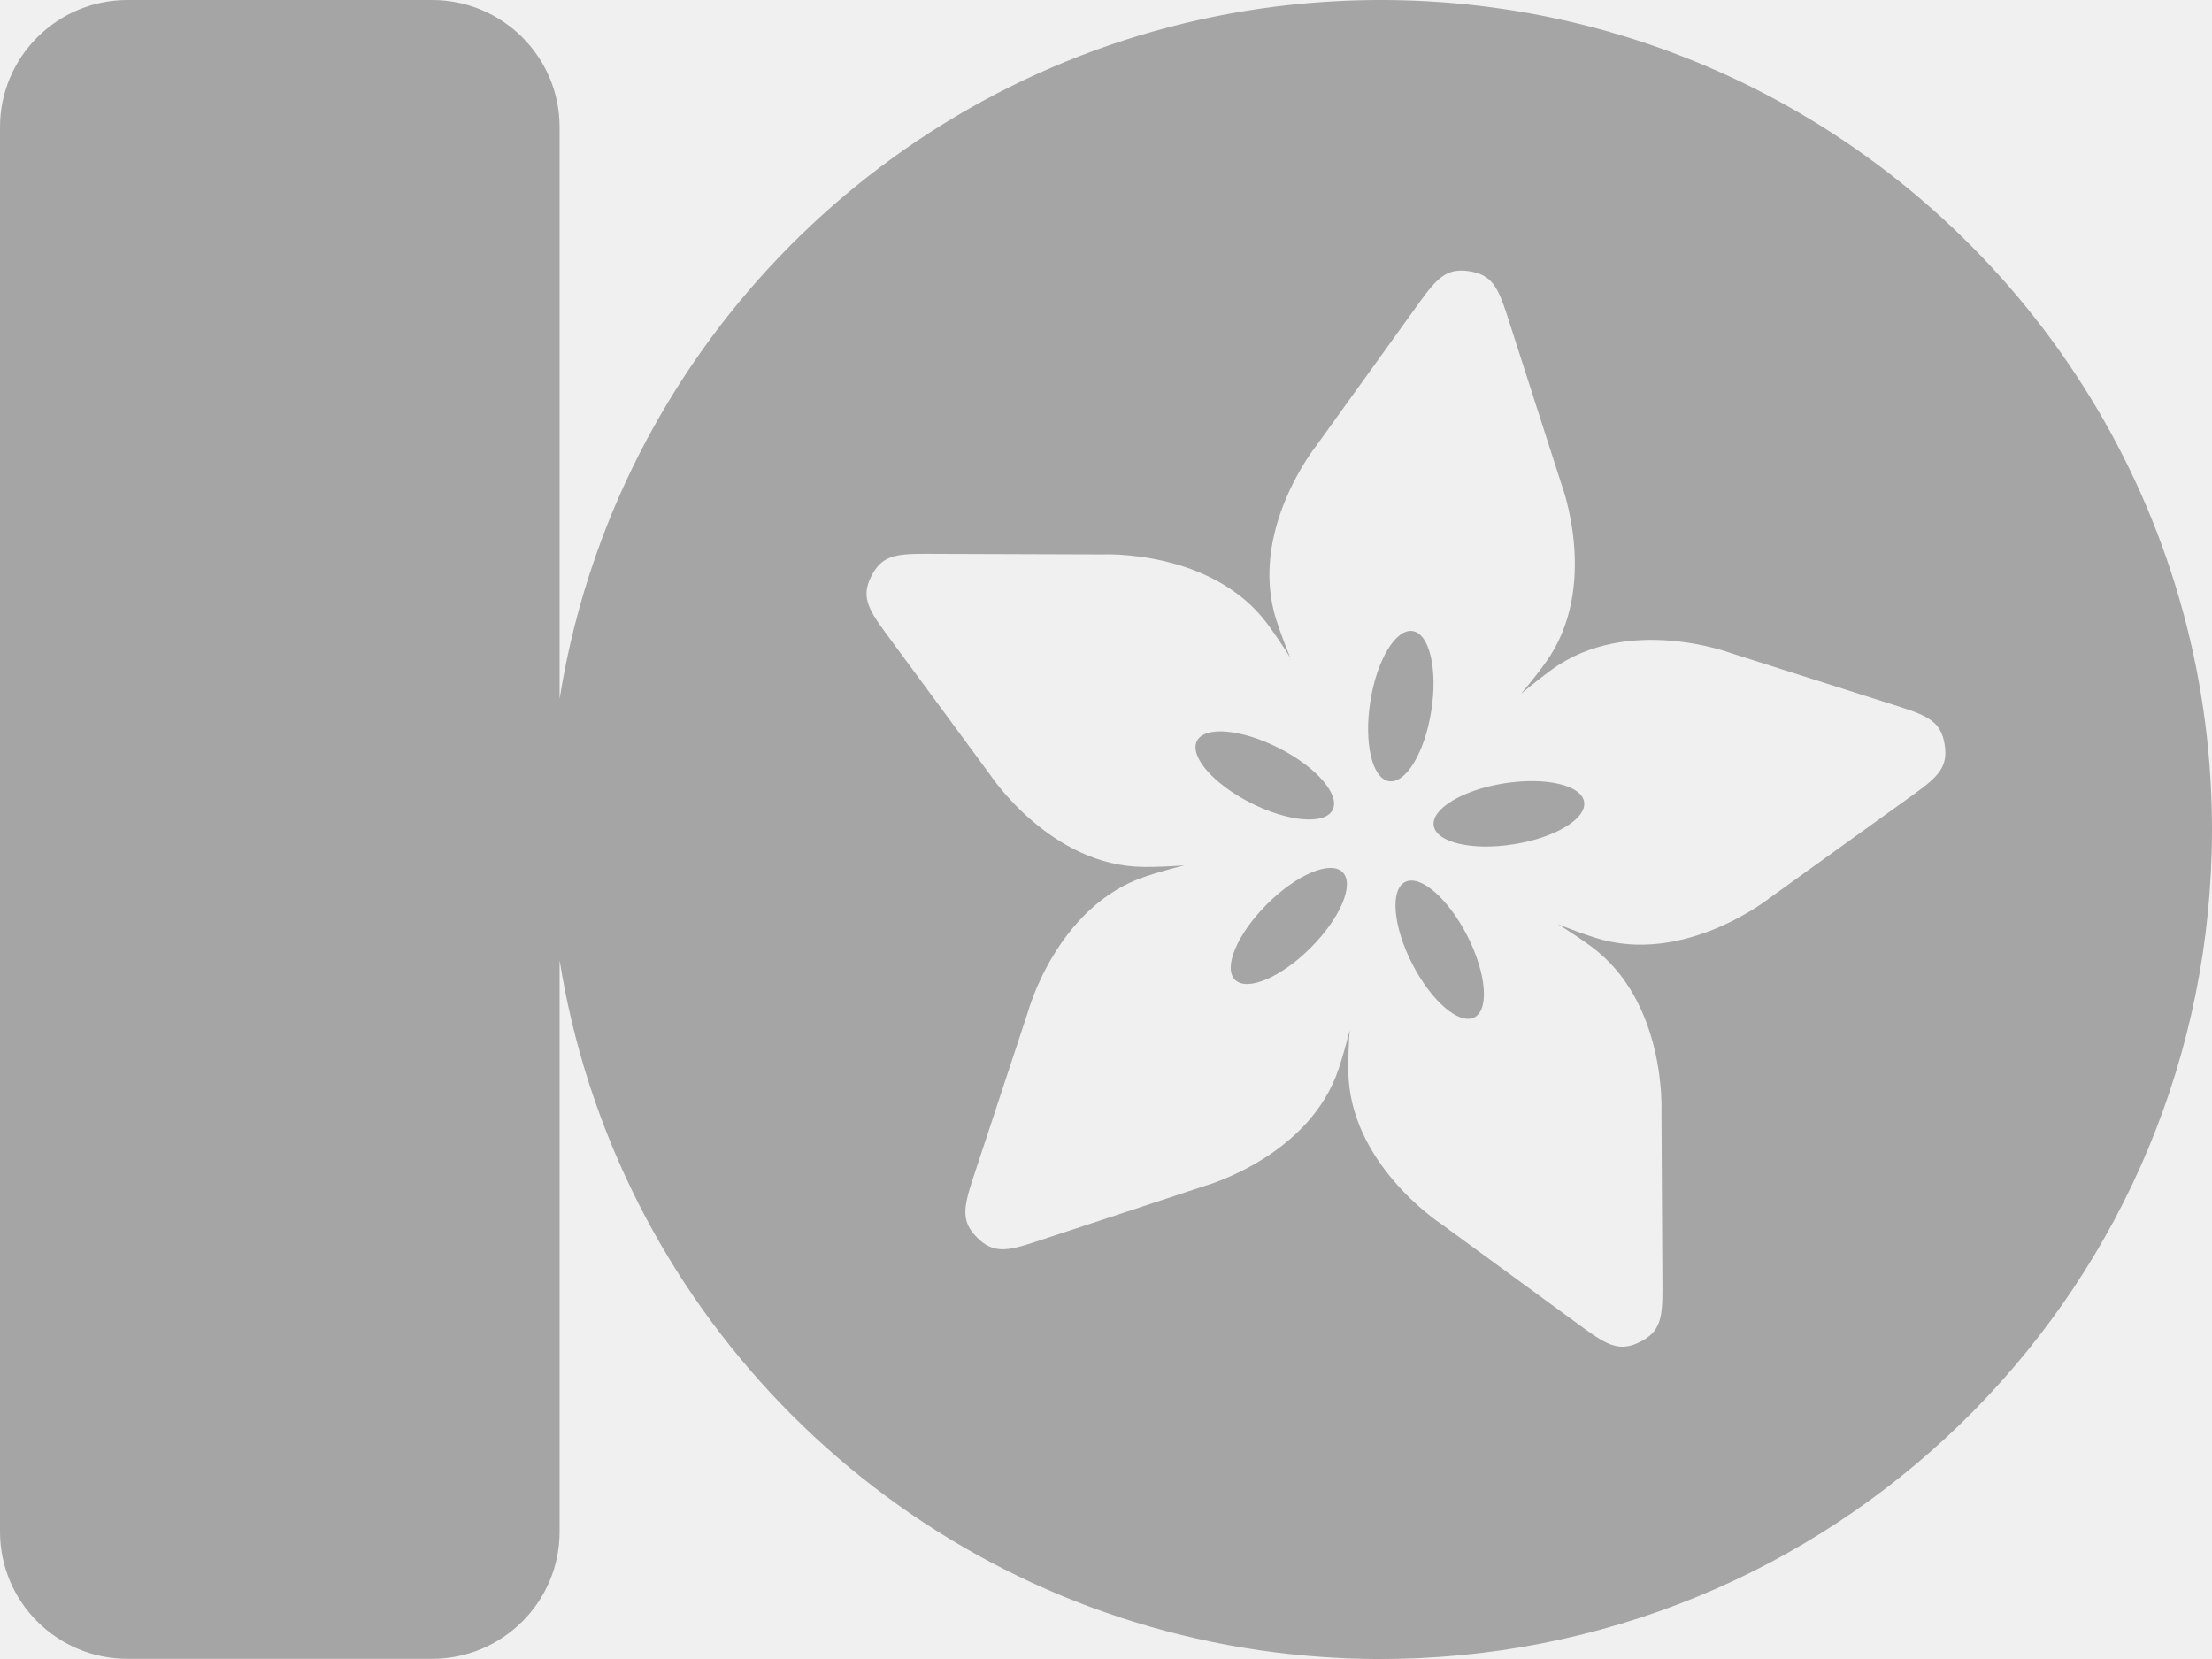
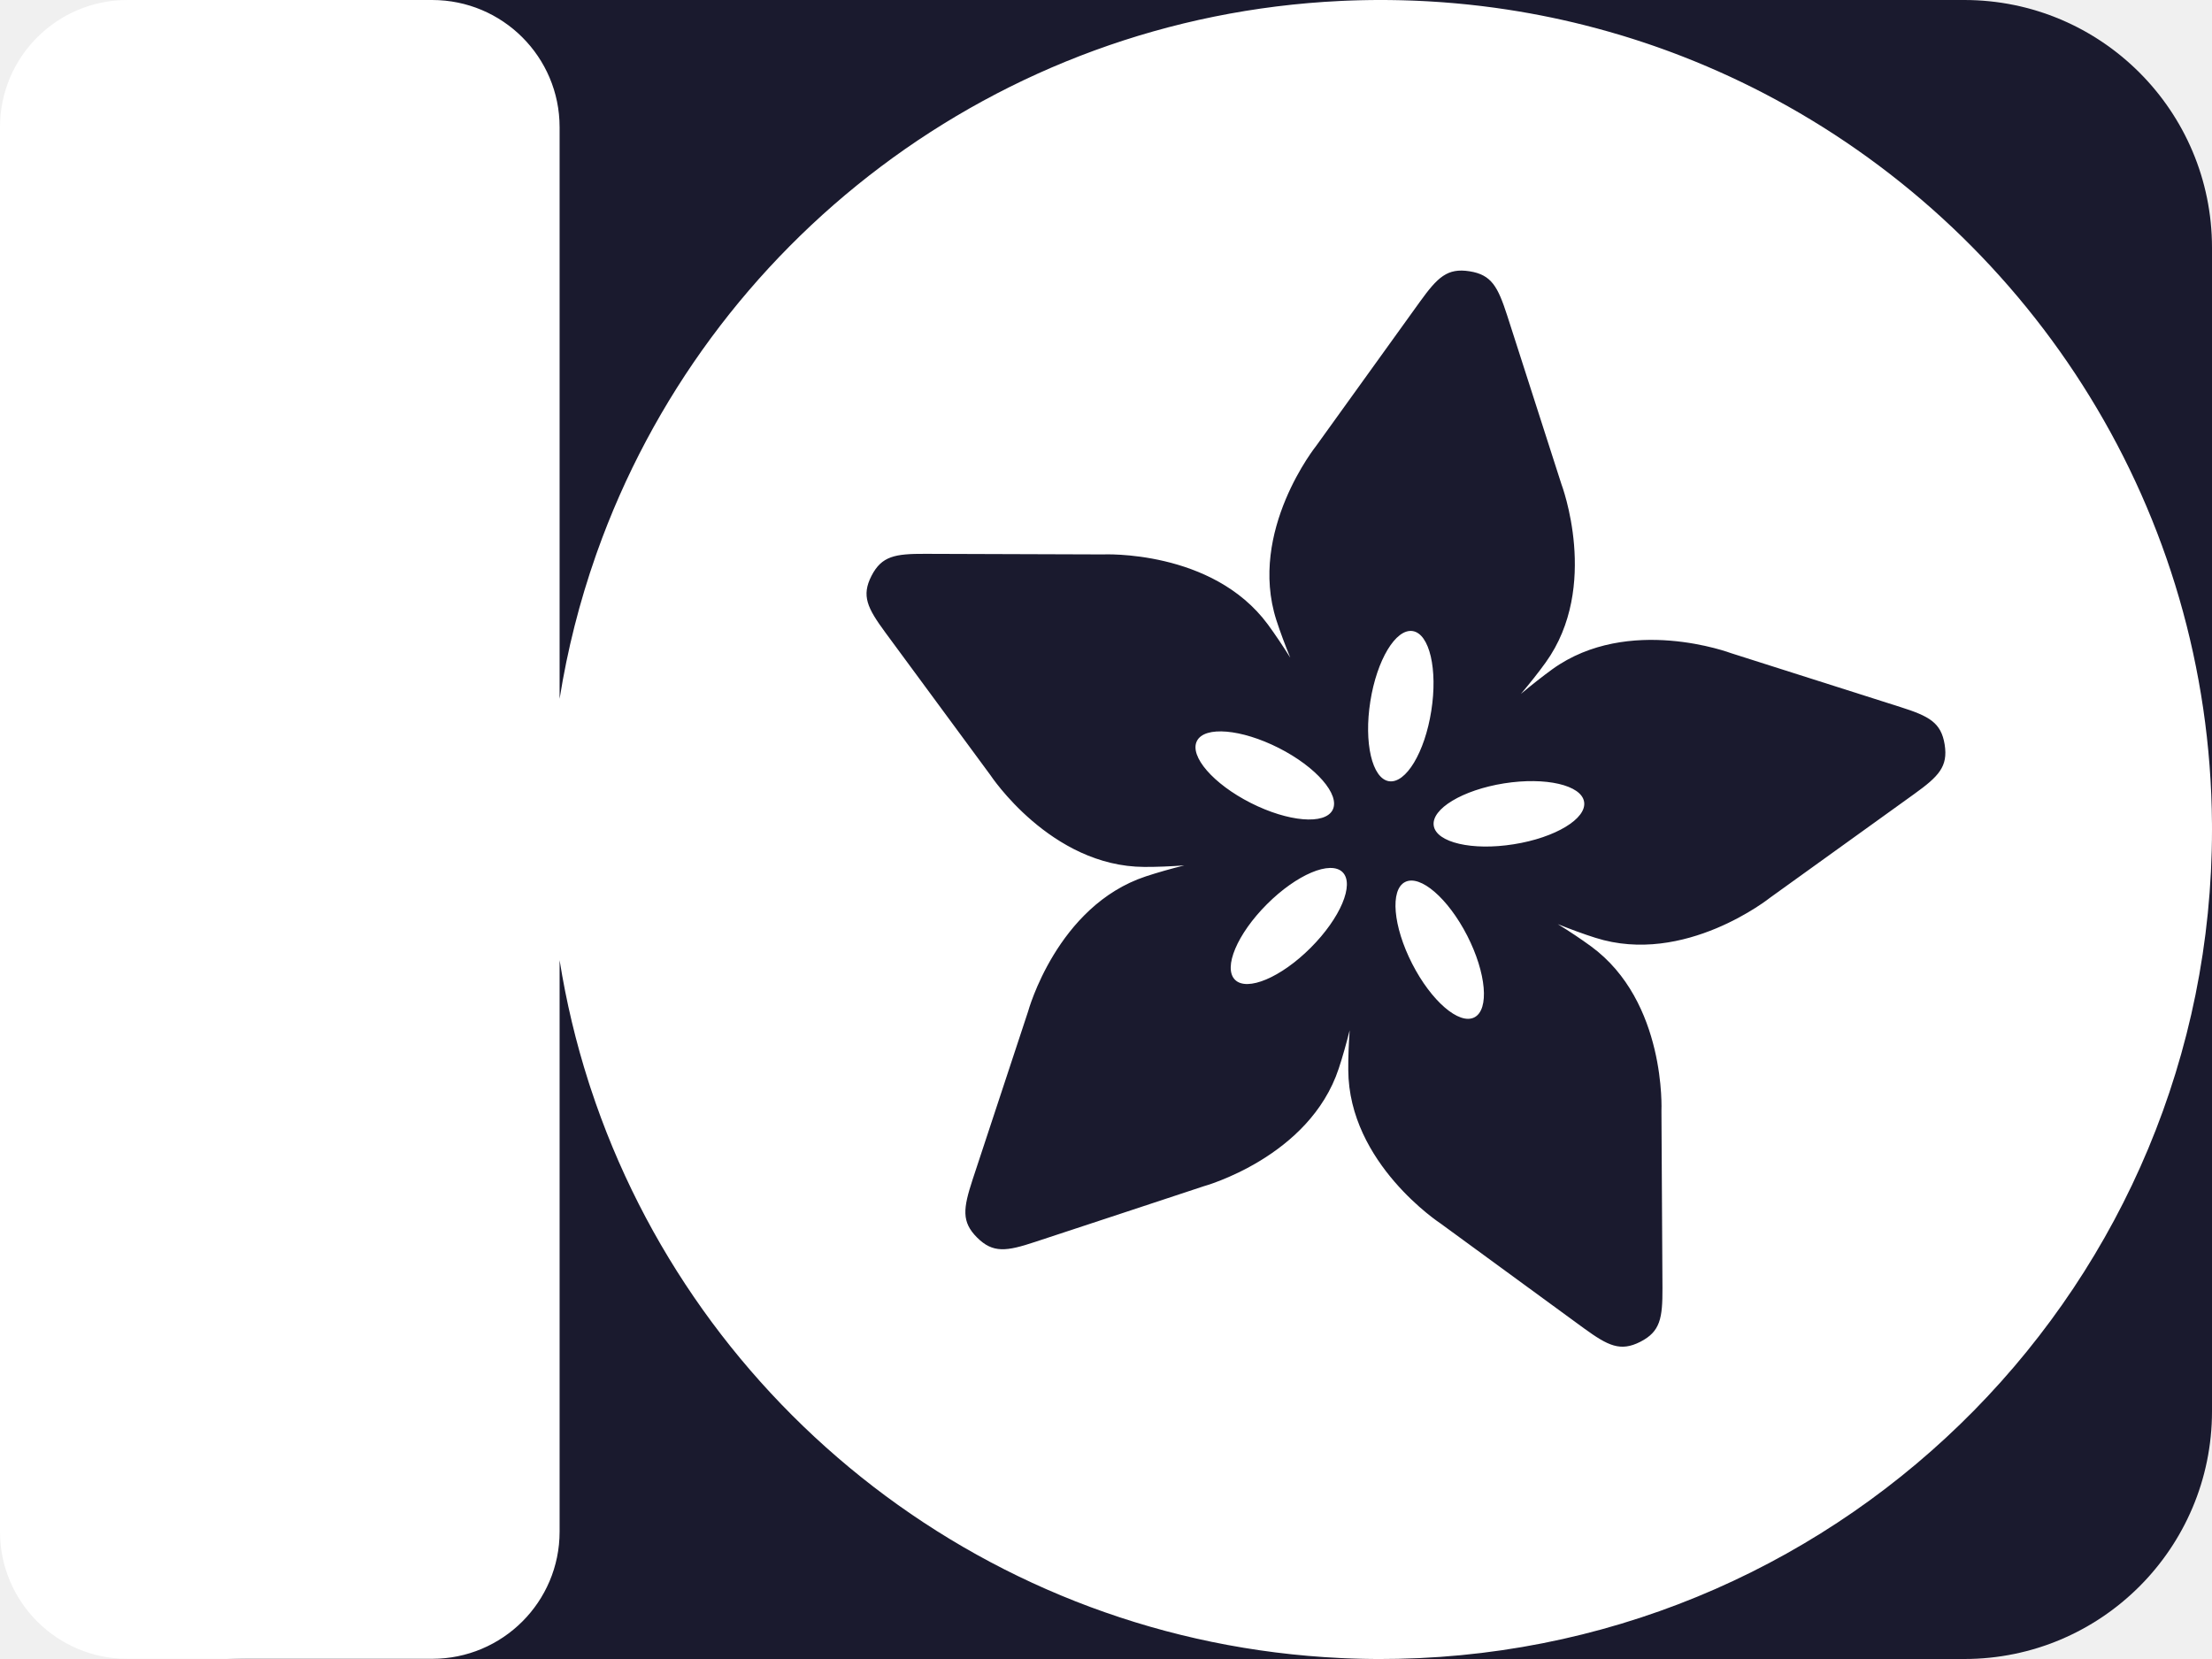
- <svg xmlns="http://www.w3.org/2000/svg" width="100%" height="100%" viewBox="0 0 2500 1875" version="1.1" style="fill-rule:evenodd;clip-rule:evenodd;stroke-linejoin:round;stroke-miterlimit:2;">
-   <g>
-     <path d="M488.429,1874.8L144.01,1874.8C64.468,1874.8 0,1810.45 0,1731.11L0,143.713C0,64.349 64.466,0.002 144.01,0L488.429,0C567.973,0.002 632.46,64.349 632.46,143.713L632.46,789.814C641.301,734.169 655.055,680.147 673.265,628.207L673.462,627.638L673.778,626.746L674.008,626.092L674.554,624.555C798.852,274.232 1125.87,19.567 1514.96,1.081L1515.11,1.074L1515.13,1.072L1516.71,0.996L1518.06,0.938L1518.11,0.936L1519.82,0.863L1522.14,0.763L1523.55,0.711L1524.13,0.688L1526.1,0.616L1527.58,0.561L1528.93,0.519L1530.15,0.478L1531.83,0.428L1533.03,0.39L1534.01,0.365L1536.19,0.306L1537.54,0.274L1538.49,0.25L1538.99,0.24C1540.41,0.208 1541.83,0.18 1543.25,0.155L1543.96,0.141L1545.03,0.124L1545.26,0.12L1545.52,0.116L1546.69,0.098L1547.91,0.082L1548.29,0.077L1548.58,0.074L1549.43,0.063L1550.82,0.049L1551.32,0.043L1551.58,0.041L1552.17,0.035L1553.76,0.024L1554.35,0.019L1554.54,0.018L1554.91,0.016L1556.81,0.008L1557.38,0.005L1557.49,0.005C1558.46,0.001 1559.43,0 1560.4,0L1560.42,0C1561.58,0 1562.74,0.002 1563.9,0.007L1564.19,0.007L1564.87,0.011L1566.5,0.019L1567.45,0.027L1567.97,0.03L1568.5,0.035L1569.53,0.043L1571.17,0.061L1571.75,0.067L1572.01,0.071C1574.38,0.099 1576.76,0.137 1579.13,0.183L1579.3,0.186L1579.72,0.195L1581.64,0.235L1582.69,0.26L1583.07,0.268L1583.47,0.278L1584.66,0.306L1586.45,0.355L1586.83,0.364L1587.01,0.37C1589.44,0.437 1591.86,0.514 1594.27,0.599L1594.35,0.602L1594.56,0.61L1596.72,0.688L1597.84,0.732L1598.11,0.742L1598.41,0.755L1599.73,0.807L1601.61,0.887L1601.86,0.898L1601.98,0.903C1604.43,1.01 1606.88,1.126 1609.34,1.252L1611.74,1.378L1612.89,1.441L1613.08,1.451L1613.31,1.464L1614.74,1.544L1616.9,1.67C1620.56,1.887 1624.22,2.125 1627.87,2.384L1628,2.393L1628.16,2.405L1629.69,2.514L1631.77,2.669C1635.44,2.944 1639.1,3.241 1642.76,3.558L1644.57,3.716L1646.58,3.898C1650.26,4.232 1653.92,4.586 1657.58,4.962L1659.39,5.149L1661.34,5.356C1665.01,5.747 1668.67,6.16 1672.32,6.594L1674.14,6.81L1676.03,7.041C1679.69,7.49 1683.35,7.96 1686.99,8.451L1688.82,8.698L1690.65,8.951C1724.7,13.669 1758.17,20.212 1790.95,28.476L1790.96,28.479C1795.63,29.656 1800.29,30.867 1804.92,32.113L1805,32.135C1809.62,33.374 1814.21,34.647 1818.8,35.954L1818.98,36.006C1823.52,37.302 1828.05,38.631 1832.56,39.994L1832.72,40.042L1832.9,40.095L1834.17,40.481L1836.23,41.109C1838.49,41.801 1840.74,42.502 1842.99,43.21L1845.2,43.907L1846.21,44.229L1846.47,44.31L1846.76,44.404L1847.95,44.784L1849.57,45.306L1849.89,45.408L1850.05,45.462C1852.24,46.168 1854.42,46.882 1856.59,47.604L1856.71,47.644L1857.08,47.764L1858.91,48.374L1859.74,48.655L1860.12,48.781L1860.58,48.937L1861.64,49.292L1862.97,49.745L1863.52,49.93L1863.82,50.033L1864.36,50.218L1866.6,50.986L1866.91,51.092L1866.97,51.112C1868.01,51.469 1869.04,51.829 1870.08,52.189L1870.3,52.266L1871.02,52.518L1872.52,53.045L1873.15,53.267L1873.68,53.453L1874.37,53.7L1875.23,54.003L1876.24,54.363L1877.06,54.653L1877.53,54.824L1877.94,54.969L1879.42,55.505L1880.42,55.865L1880.63,55.94C1881.57,56.28 1882.51,56.62 1883.44,56.961L1883.79,57.089L1885.02,57.542L1886.04,57.916L1886.43,58.061L1887.15,58.326L1888.14,58.698L1888.73,58.915L1889.37,59.153L1890.5,59.575L1891.2,59.841L1891.42,59.921L1892.12,60.187C1894.47,61.07 1896.8,61.963 1899.14,62.865L1899.46,62.988L1899.57,63.031L1900.52,63.397L1901.92,63.943L1902.13,64.026L1902.35,64.11C1938.33,78.16 1973.24,94.36 2006.91,112.549L2006.91,112.563C2298.68,270.236 2497.58,577.528 2499.98,931.029L2499.98,931.441L2499.99,934.469L2500,937.5C2500,1448.79 2089.84,1864.43 1579.93,1874.8C1573.44,1874.93 1566.94,1875 1560.42,1875L1560.4,1875C1559.43,1875 1558.46,1875 1557.49,1875L1557.38,1875L1556.81,1874.99L1554.91,1874.98L1554.54,1874.98L1554.35,1874.98L1553.76,1874.98L1552.17,1874.97L1551.58,1874.96L1551.32,1874.96L1550.82,1874.95L1549.43,1874.94L1548.58,1874.93L1548.29,1874.92L1547.91,1874.92L1546.69,1874.9L1545.52,1874.88L1545.26,1874.88L1545.03,1874.88L1543.96,1874.86L1543.25,1874.85C1541.83,1874.82 1540.41,1874.79 1538.99,1874.76L1538.49,1874.75L1537.54,1874.73L1536.19,1874.69L1534.01,1874.63L1533.03,1874.61L1531.83,1874.57L1530.15,1874.52L1528.93,1874.48L1527.58,1874.44L1526.1,1874.38L1524.13,1874.31L1523.55,1874.29L1522.14,1874.24L1519.8,1874.14L1518.11,1874.06L1518.06,1874.06L1516.71,1874L1515.13,1873.93L1515.11,1873.93L1514.96,1873.92C1118.37,1855.08 786.266,1590.86 667.592,1230.11L667.512,1229.87L667.429,1229.61L666.804,1227.71L666.454,1226.63L665.729,1224.39L665.396,1223.35L665.206,1222.77L665.093,1222.41C650.895,1178.01 639.925,1132.17 632.46,1085.19L632.46,1731.11C632.46,1810.45 567.976,1874.8 488.429,1874.8ZM2163.39,897.416C2142.23,912.738 2000.63,1014.5 2000.63,1014.5C2000.63,1014.5 1903.97,1091.96 1803.09,1059.88C1789.48,1055.6 1775.14,1050.24 1760.64,1044.47C1773.99,1052.7 1786.65,1061.14 1798.16,1069.54C1883.55,1132.04 1877.76,1255.51 1877.76,1255.51C1877.76,1255.51 1878.76,1429.71 1878.91,1455.73C1879.05,1489.96 1876.44,1504.97 1853.92,1516.48C1831.39,1527.91 1817.67,1521.21 1789.93,1501.07C1768.88,1485.66 1628.07,1382.75 1628.07,1382.75C1628.07,1382.75 1524.34,1315.01 1523.82,1209.37C1523.71,1195.17 1524.3,1179.96 1525.4,1164.4C1521.58,1179.5 1517.51,1194.2 1513.05,1207.63C1479.9,1308.03 1360.47,1340.69 1360.47,1340.69C1360.47,1340.69 1194.71,1395.53 1169.89,1403.6C1137.38,1414.39 1122.17,1416.52 1104.32,1398.68C1086.46,1380.88 1088.59,1365.78 1099.2,1333.27C1107.36,1308.55 1161.98,1143.04 1161.98,1143.04C1161.98,1143.04 1194.49,1023.77 1294.98,990.497C1308.53,986.027 1323.21,981.903 1338.46,978.083C1322.82,979.19 1307.55,979.863 1293.35,979.798C1187.42,979.407 1119.37,876.061 1119.37,876.061C1119.37,876.061 1015.92,735.711 1000.52,714.725C980.251,687.119 973.443,673.382 984.905,650.92C996.433,628.436 1011.42,625.81 1045.79,625.94C1071.86,625.94 1246.45,626.613 1246.45,626.613C1246.45,626.613 1370.17,620.667 1432.94,705.762C1441.4,717.264 1449.82,729.982 1458.26,743.285C1452.3,728.766 1446.93,714.356 1442.54,700.857C1410.26,600.18 1487.69,503.713 1487.69,503.713C1487.69,503.713 1589.5,362.213 1604.75,341.075C1624.8,313.296 1635.75,302.662 1660.78,306.59C1685.77,310.474 1692.84,324.017 1703.43,356.592C1711.46,381.354 1764.73,547.226 1764.73,547.226C1764.73,547.226 1808.68,662.856 1746.95,748.689C1738.6,760.3 1729.1,772.193 1718.96,784.216C1731.01,774.124 1743.06,764.662 1754.59,756.263C1840.53,694.498 1956.43,738.207 1956.43,738.207C1956.43,738.207 2122.82,791.052 2147.66,799.039C2180.33,809.412 2193.88,816.596 2197.86,841.51C2201.8,866.446 2191.16,877.428 2163.39,897.416ZM1588.04,996.847C1570.84,1005.55 1574.43,1046.96 1596.03,1089.21C1617.62,1131.42 1649.1,1158.55 1666.28,1149.85C1683.51,1141.08 1679.81,1099.69 1658.25,1057.48C1636.57,1015.27 1605.2,988.101 1588.04,996.847ZM1431.9,1021.94C1398.32,1055.49 1382.16,1093.71 1395.8,1107.34C1409.43,1120.92 1447.74,1104.78 1481.3,1071.18C1514.88,1037.61 1531.06,999.391 1517.4,985.762C1503.75,972.176 1465.46,988.366 1431.9,1021.94ZM1699.9,885.358C1652.94,892.845 1617.36,914.309 1620.42,933.277C1623.42,952.245 1663.92,961.707 1710.86,954.176C1757.82,946.754 1793.42,925.247 1790.36,906.257C1787.36,887.289 1746.86,877.936 1699.9,885.358ZM1506.14,915.368C1514.88,898.223 1487.61,866.841 1445.22,845.334C1402.91,823.914 1361.43,820.311 1352.76,837.456C1344.03,854.601 1371.24,886.026 1413.61,907.49C1456.01,928.932 1497.4,932.469 1506.14,915.368ZM1617.63,803.475C1625.07,756.619 1615.65,716.188 1596.58,713.236C1577.52,710.285 1556.12,745.833 1548.75,792.689C1541.33,839.479 1550.77,879.911 1569.76,882.927C1588.86,885.922 1610.3,850.374 1617.63,803.475Z" style="fill:rgb(165,165,165);" />
-   </g>
+ <svg xmlns="http://www.w3.org/2000/svg" viewBox="0 0 2500 1875" style="fill-rule:evenodd;clip-rule:evenodd">
+   <rect width="2500" height="1875" rx="280" fill="#1a1a2e" />
+   <path d="M488.429,1874.8L144.01,1874.8C64.468,1874.8 0,1810.45 0,1731.11L0,143.713C0,64.349 64.466,0.002 144.01,0L488.429,0C567.973,0.002 632.46,64.349 632.46,143.713L632.46,789.814C641.301,734.169 655.055,680.147 673.265,628.207L673.462,627.638L673.778,626.746L674.008,626.092L674.554,624.555C798.852,274.232 1125.87,19.567 1514.96,1.081L1515.11,1.074L1515.13,1.072L1516.71,0.996L1518.06,0.938L1518.11,0.936L1519.82,0.863L1522.14,0.763L1523.55,0.711L1524.13,0.688L1526.1,0.616L1527.58,0.561L1528.93,0.519L1530.15,0.478L1531.83,0.428L1533.03,0.39L1534.01,0.365L1536.19,0.306L1537.54,0.274L1538.49,0.25L1538.99,0.24C1540.41,0.208 1541.83,0.18 1543.25,0.155L1543.96,0.141L1545.03,0.124L1545.26,0.12L1545.52,0.116L1546.69,0.098L1547.91,0.082L1548.29,0.077L1548.58,0.074L1549.43,0.063L1550.82,0.049L1551.32,0.043L1551.58,0.041L1552.17,0.035L1553.76,0.024L1554.35,0.019L1554.54,0.018L1554.91,0.016L1556.81,0.008L1557.38,0.005L1557.49,0.005C1558.46,0.001 1559.43,0 1560.4,0L1560.42,0C1561.58,0 1562.74,0.002 1563.9,0.007L1564.19,0.007L1564.87,0.011L1566.5,0.019L1567.45,0.027L1567.97,0.03L1568.5,0.035L1569.53,0.043L1571.17,0.061L1571.75,0.067L1572.01,0.071C1574.38,0.099 1576.76,0.137 1579.13,0.183L1579.3,0.186L1579.72,0.195L1581.64,0.235L1582.69,0.26L1583.07,0.268L1583.47,0.278L1584.66,0.306L1586.45,0.355L1586.83,0.364L1587.01,0.37C1589.44,0.437 1591.86,0.514 1594.27,0.599L1594.35,0.602L1594.56,0.61L1596.72,0.688L1597.84,0.732L1598.11,0.742L1598.41,0.755L1599.73,0.807L1601.61,0.887L1601.86,0.898L1601.98,0.903C1604.43,1.01 1606.88,1.126 1609.34,1.252L1611.74,1.378L1612.89,1.441L1613.08,1.451L1613.31,1.464L1614.74,1.544L1616.9,1.67C1620.56,1.887 1624.22,2.125 1627.87,2.384L1628,2.393L1628.16,2.405L1629.69,2.514L1631.77,2.669C1635.44,2.944 1639.1,3.241 1642.76,3.558L1644.57,3.716L1646.58,3.898C1650.26,4.232 1653.92,4.586 1657.58,4.962L1659.39,5.149L1661.34,5.356C1665.01,5.747 1668.67,6.16 1672.32,6.594L1674.14,6.81L1676.03,7.041C1679.69,7.49 1683.35,7.96 1686.99,8.451L1688.82,8.698L1690.65,8.951C1724.7,13.669 1758.17,20.212 1790.95,28.476L1790.96,28.479C1795.63,29.656 1800.29,30.867 1804.92,32.113L1805,32.135C1809.62,33.374 1814.21,34.647 1818.8,35.954L1818.98,36.006C1823.52,37.302 1828.05,38.631 1832.56,39.994L1832.72,40.042L1832.9,40.095L1834.17,40.481L1836.23,41.109C1838.49,41.801 1840.74,42.502 1842.99,43.21L1845.2,43.907L1846.21,44.229L1846.47,44.31L1846.76,44.404L1847.95,44.784L1849.57,45.306L1849.89,45.408L1850.05,45.462C1852.24,46.168 1854.42,46.882 1856.59,47.604L1856.71,47.644L1857.08,47.764L1858.91,48.374L1859.74,48.655L1860.12,48.781L1860.58,48.937L1861.64,49.292L1862.97,49.745L1863.52,49.93L1863.82,50.033L1864.36,50.218L1866.6,50.986L1866.91,51.092L1866.97,51.112C1868.01,51.469 1869.04,51.829 1870.08,52.189L1870.3,52.266L1871.02,52.518L1872.52,53.045L1873.15,53.267L1873.68,53.453L1874.37,53.7L1875.23,54.003L1876.24,54.363L1877.06,54.653L1877.53,54.824L1877.94,54.969L1879.42,55.505L1880.42,55.865L1880.63,55.94C1881.57,56.28 1882.51,56.62 1883.44,56.961L1883.79,57.089L1885.02,57.542L1886.04,57.916L1886.43,58.061L1887.15,58.326L1888.14,58.698L1888.73,58.915L1889.37,59.153L1890.5,59.575L1891.2,59.841L1891.42,59.921L1892.12,60.187C1894.47,61.07 1896.8,61.963 1899.14,62.865L1899.46,62.988L1899.57,63.031L1900.52,63.397L1901.92,63.943L1902.13,64.026L1902.35,64.11C1938.33,78.16 1973.24,94.36 2006.91,112.549L2006.91,112.563C2298.68,270.236 2497.58,577.528 2499.98,931.029L2499.98,931.441L2499.99,934.469L2500,937.5C2500,1448.79 2089.84,1864.43 1579.93,1874.8C1573.44,1874.93 1566.94,1875 1560.42,1875L1560.4,1875C1559.43,1875 1558.46,1875 1557.49,1875L1557.38,1875L1556.81,1874.99L1554.91,1874.98L1554.54,1874.98L1554.35,1874.98L1553.76,1874.98L1552.17,1874.97L1551.58,1874.96L1551.32,1874.96L1550.82,1874.95L1549.43,1874.94L1548.58,1874.93L1548.29,1874.92L1547.91,1874.92L1546.69,1874.9L1545.52,1874.88L1545.26,1874.88L1545.03,1874.88L1543.96,1874.86L1543.25,1874.85C1541.83,1874.82 1540.41,1874.79 1538.99,1874.76L1538.49,1874.75L1537.54,1874.73L1536.19,1874.69L1534.01,1874.63L1533.03,1874.61L1531.83,1874.57L1530.15,1874.52L1528.93,1874.48L1527.58,1874.44L1526.1,1874.38L1524.13,1874.31L1523.55,1874.29L1522.14,1874.24L1519.8,1874.14L1518.11,1874.06L1518.06,1874.06L1516.71,1874L1515.13,1873.93L1515.11,1873.93L1514.96,1873.92C1118.37,1855.08 786.266,1590.86 667.592,1230.11L667.512,1229.87L667.429,1229.61L666.804,1227.71L666.454,1226.63L665.729,1224.39L665.396,1223.35L665.206,1222.77L665.093,1222.41C650.895,1178.01 639.925,1132.17 632.46,1085.19L632.46,1731.11C632.46,1810.45 567.976,1874.8 488.429,1874.8ZM2163.39,897.416C2142.23,912.738 2000.63,1014.5 2000.63,1014.5C2000.63,1014.5 1903.97,1091.96 1803.09,1059.88C1789.48,1055.6 1775.14,1050.24 1760.64,1044.47C1773.99,1052.7 1786.65,1061.14 1798.16,1069.54C1883.55,1132.04 1877.76,1255.51 1877.76,1255.51C1877.76,1255.51 1878.76,1429.71 1878.91,1455.73C1879.05,1489.96 1876.44,1504.97 1853.92,1516.48C1831.39,1527.91 1817.67,1521.21 1789.93,1501.07C1768.88,1485.66 1628.07,1382.75 1628.07,1382.75C1628.07,1382.75 1524.34,1315.01 1523.82,1209.37C1523.71,1195.17 1524.3,1179.96 1525.4,1164.4C1521.58,1179.5 1517.51,1194.2 1513.05,1207.63C1479.9,1308.03 1360.47,1340.69 1360.47,1340.69C1360.47,1340.69 1194.71,1395.53 1169.89,1403.6C1137.38,1414.39 1122.17,1416.52 1104.32,1398.68C1086.46,1380.88 1088.59,1365.78 1099.2,1333.27C1107.36,1308.55 1161.98,1143.04 1161.98,1143.04C1161.98,1143.04 1194.49,1023.77 1294.98,990.497C1308.53,986.027 1323.21,981.903 1338.46,978.083C1322.82,979.19 1307.55,979.863 1293.35,979.798C1187.42,979.407 1119.37,876.061 1119.37,876.061C1119.37,876.061 1015.92,735.711 1000.52,714.725C980.251,687.119 973.443,673.382 984.905,650.92C996.433,628.436 1011.42,625.81 1045.79,625.94C1071.86,625.94 1246.45,626.613 1246.45,626.613C1246.45,626.613 1370.17,620.667 1432.94,705.762C1441.4,717.264 1449.82,729.982 1458.26,743.285C1452.3,728.766 1446.93,714.356 1442.54,700.857C1410.26,600.18 1487.69,503.713 1487.69,503.713C1487.69,503.713 1589.5,362.213 1604.75,341.075C1624.8,313.296 1635.75,302.662 1660.78,306.59C1685.77,310.474 1692.84,324.017 1703.43,356.592C1711.46,381.354 1764.73,547.226 1764.73,547.226C1764.73,547.226 1808.68,662.856 1746.95,748.689C1738.6,760.3 1729.1,772.193 1718.96,784.216C1731.01,774.124 1743.06,764.662 1754.59,756.263C1840.53,694.498 1956.43,738.207 1956.43,738.207C1956.43,738.207 2122.82,791.052 2147.66,799.039C2180.33,809.412 2193.88,816.596 2197.86,841.51C2201.8,866.446 2191.16,877.428 2163.39,897.416ZM1588.04,996.847C1570.84,1005.55 1574.43,1046.96 1596.03,1089.21C1617.62,1131.42 1649.1,1158.55 1666.28,1149.85C1683.51,1141.08 1679.81,1099.69 1658.25,1057.48C1636.57,1015.27 1605.2,988.101 1588.04,996.847ZM1431.9,1021.94C1398.32,1055.49 1382.16,1093.71 1395.8,1107.34C1409.43,1120.92 1447.74,1104.78 1481.3,1071.18C1514.88,1037.61 1531.06,999.391 1517.4,985.762C1503.75,972.176 1465.46,988.366 1431.9,1021.94ZM1699.9,885.358C1652.94,892.845 1617.36,914.309 1620.42,933.277C1623.42,952.245 1663.92,961.707 1710.86,954.176C1757.82,946.754 1793.42,925.247 1790.36,906.257C1787.36,887.289 1746.86,877.936 1699.9,885.358ZM1506.14,915.368C1514.88,898.223 1487.61,866.841 1445.22,845.334C1402.91,823.914 1361.43,820.311 1352.76,837.456C1344.03,854.601 1371.24,886.026 1413.61,907.49C1456.01,928.932 1497.4,932.469 1506.14,915.368ZM1617.63,803.475C1625.07,756.619 1615.65,716.188 1596.58,713.236C1577.52,710.285 1556.12,745.833 1548.75,792.689C1541.33,839.479 1550.77,879.911 1569.76,882.927C1588.86,885.922 1610.3,850.374 1617.63,803.475Z" fill="white" />
</svg>
